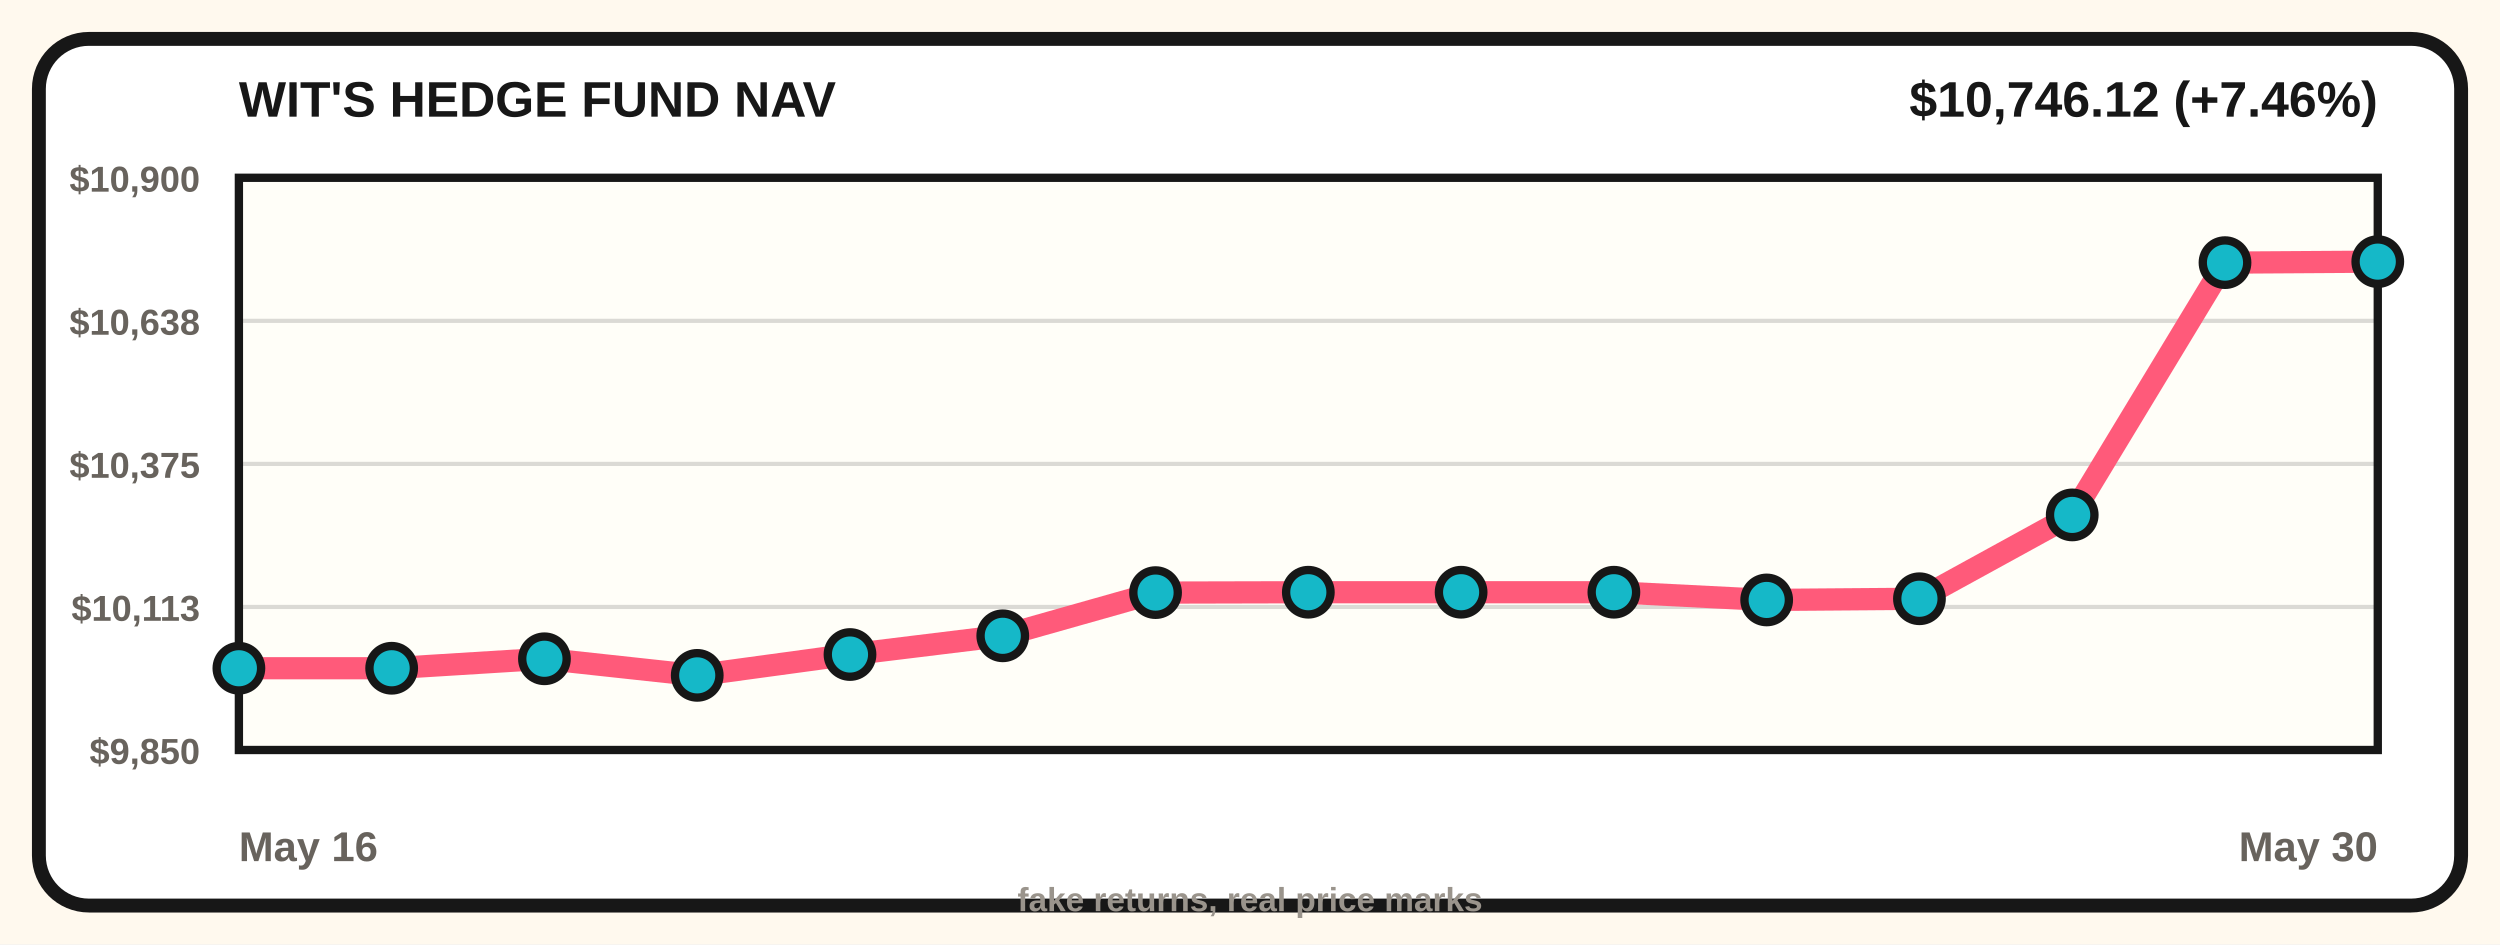
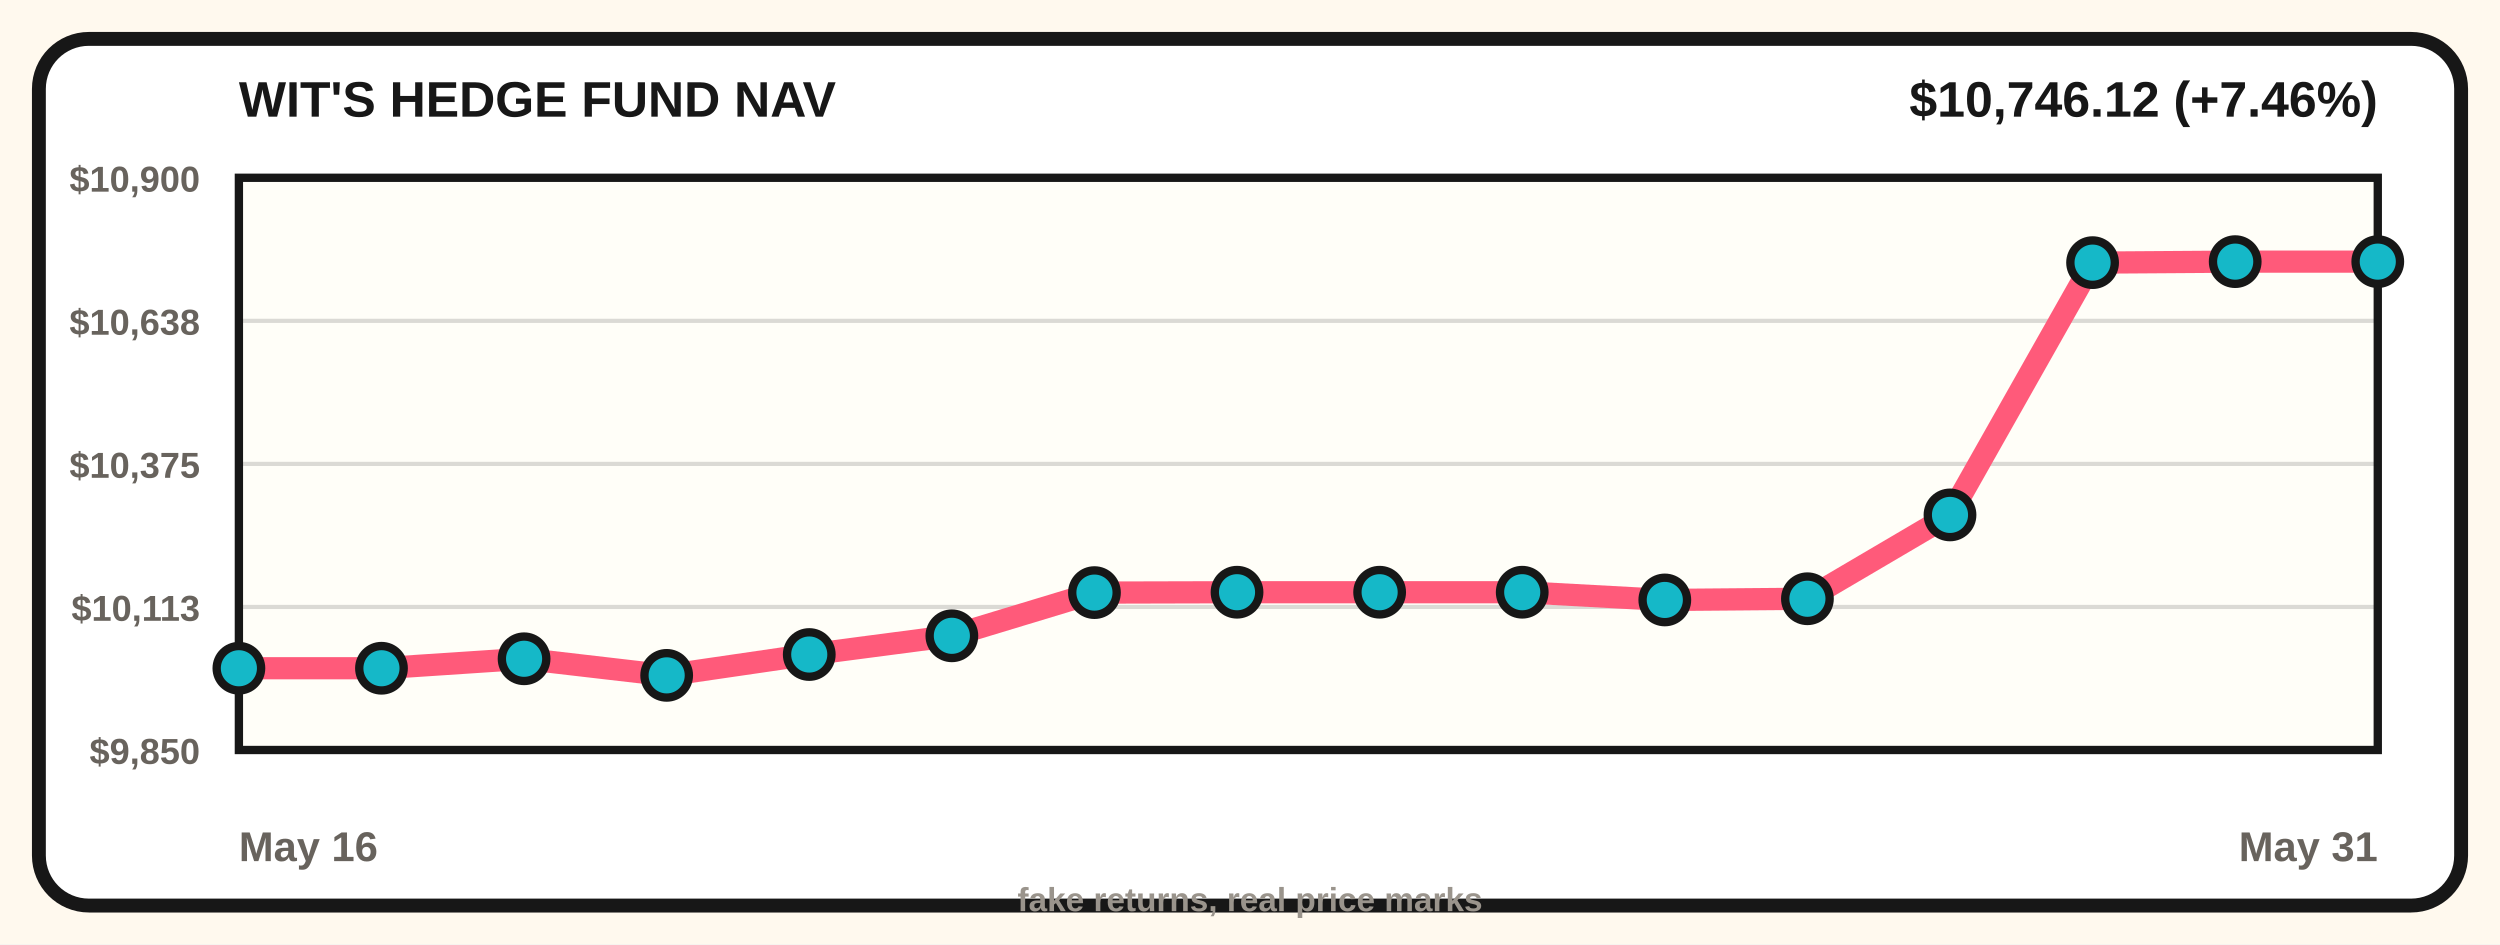
<svg xmlns="http://www.w3.org/2000/svg" width="900" height="340" viewBox="0 0 900 340" role="img" aria-label="Wit's Hedge Fund fake NAV chart">
  <rect width="900" height="340" fill="#fff9ee" />
  <rect x="14" y="14" width="872" height="312" rx="18" fill="#ffffff" stroke="#171717" stroke-width="5" />
  <rect x="86" y="64" width="770" height="206" fill="#fffef8" stroke="#171717" stroke-width="3" />
  <line x1="86" y1="270" x2="856" y2="270" stroke="#171717" stroke-width="1.5" opacity="0.16" />
  <text x="72" y="275" text-anchor="end" font-family="Arial, sans-serif" font-size="13" font-weight="800" fill="#68635d">$9,850</text>
  <line x1="86" y1="218.5" x2="856" y2="218.5" stroke="#171717" stroke-width="1.5" opacity="0.16" />
  <text x="72" y="223.5" text-anchor="end" font-family="Arial, sans-serif" font-size="13" font-weight="800" fill="#68635d">$10,113</text>
  <line x1="86" y1="167" x2="856" y2="167" stroke="#171717" stroke-width="1.5" opacity="0.16" />
  <text x="72" y="172" text-anchor="end" font-family="Arial, sans-serif" font-size="13" font-weight="800" fill="#68635d">$10,375</text>
  <line x1="86" y1="115.5" x2="856" y2="115.5" stroke="#171717" stroke-width="1.5" opacity="0.16" />
  <text x="72" y="120.5" text-anchor="end" font-family="Arial, sans-serif" font-size="13" font-weight="800" fill="#68635d">$10,638</text>
  <line x1="86" y1="64" x2="856" y2="64" stroke="#171717" stroke-width="1.5" opacity="0.16" />
  <text x="72" y="69" text-anchor="end" font-family="Arial, sans-serif" font-size="13" font-weight="800" fill="#68635d">$10,900</text>
-   <polyline points="86,240.57 141,240.57 196,237.16 251,243.13 306,235.63 361,228.89 416,213.34 471,213.2 526,213.2 581,213.2 636,215.98 691,215.55 746,185.37 801,94.55 856,94.19" fill="none" stroke="#ff5a7a" stroke-width="8" stroke-linecap="round" stroke-linejoin="round" />
+   <polyline points="86,240.57 137.33,240.57 188.67,237.16 240,243.13 291.33,235.63 342.67,228.89 394,213.34 445.33,213.2 496.67,213.2 548,213.2 599.33,215.98 650.67,215.55 702,185.37 753.33,94.55 804.67,94.19 856,94.19" fill="none" stroke="#ff5a7a" stroke-width="8" stroke-linecap="round" stroke-linejoin="round" />
  <circle cx="86" cy="240.57" r="8" fill="#15b8c8" stroke="#171717" stroke-width="3" />
-   <circle cx="141" cy="240.57" r="8" fill="#15b8c8" stroke="#171717" stroke-width="3" />
-   <circle cx="196" cy="237.16" r="8" fill="#15b8c8" stroke="#171717" stroke-width="3" />
-   <circle cx="251" cy="243.13" r="8" fill="#15b8c8" stroke="#171717" stroke-width="3" />
-   <circle cx="306" cy="235.63" r="8" fill="#15b8c8" stroke="#171717" stroke-width="3" />
-   <circle cx="361" cy="228.89" r="8" fill="#15b8c8" stroke="#171717" stroke-width="3" />
-   <circle cx="416" cy="213.34" r="8" fill="#15b8c8" stroke="#171717" stroke-width="3" />
-   <circle cx="471" cy="213.2" r="8" fill="#15b8c8" stroke="#171717" stroke-width="3" />
-   <circle cx="526" cy="213.2" r="8" fill="#15b8c8" stroke="#171717" stroke-width="3" />
-   <circle cx="581" cy="213.2" r="8" fill="#15b8c8" stroke="#171717" stroke-width="3" />
-   <circle cx="636" cy="215.98" r="8" fill="#15b8c8" stroke="#171717" stroke-width="3" />
-   <circle cx="691" cy="215.55" r="8" fill="#15b8c8" stroke="#171717" stroke-width="3" />
-   <circle cx="746" cy="185.37" r="8" fill="#15b8c8" stroke="#171717" stroke-width="3" />
-   <circle cx="801" cy="94.55" r="8" fill="#15b8c8" stroke="#171717" stroke-width="3" />
+   <circle cx="137.33" cy="240.57" r="8" fill="#15b8c8" stroke="#171717" stroke-width="3" />
+   <circle cx="188.67" cy="237.16" r="8" fill="#15b8c8" stroke="#171717" stroke-width="3" />
+   <circle cx="240" cy="243.13" r="8" fill="#15b8c8" stroke="#171717" stroke-width="3" />
+   <circle cx="291.33" cy="235.63" r="8" fill="#15b8c8" stroke="#171717" stroke-width="3" />
+   <circle cx="342.67" cy="228.89" r="8" fill="#15b8c8" stroke="#171717" stroke-width="3" />
+   <circle cx="394" cy="213.34" r="8" fill="#15b8c8" stroke="#171717" stroke-width="3" />
+   <circle cx="445.33" cy="213.2" r="8" fill="#15b8c8" stroke="#171717" stroke-width="3" />
+   <circle cx="496.67" cy="213.2" r="8" fill="#15b8c8" stroke="#171717" stroke-width="3" />
+   <circle cx="548" cy="213.2" r="8" fill="#15b8c8" stroke="#171717" stroke-width="3" />
+   <circle cx="599.33" cy="215.98" r="8" fill="#15b8c8" stroke="#171717" stroke-width="3" />
+   <circle cx="650.67" cy="215.55" r="8" fill="#15b8c8" stroke="#171717" stroke-width="3" />
+   <circle cx="702" cy="185.37" r="8" fill="#15b8c8" stroke="#171717" stroke-width="3" />
+   <circle cx="753.33" cy="94.55" r="8" fill="#15b8c8" stroke="#171717" stroke-width="3" />
+   <circle cx="804.67" cy="94.19" r="8" fill="#15b8c8" stroke="#171717" stroke-width="3" />
  <circle cx="856" cy="94.19" r="8" fill="#15b8c8" stroke="#171717" stroke-width="3" />
  <text x="86" y="42" font-family="Arial, sans-serif" font-size="18" font-weight="900" fill="#171717">WIT'S HEDGE FUND NAV</text>
  <text x="856" y="42" text-anchor="end" font-family="Arial, sans-serif" font-size="18" font-weight="900" fill="#171717">$10,746.12 (+7.46%)</text>
  <text x="86" y="310" text-anchor="start" font-family="Arial, sans-serif" font-size="15" font-weight="900" fill="#68635d">May 16</text>
-   <text x="856" y="310" text-anchor="end" font-family="Arial, sans-serif" font-size="15" font-weight="900" fill="#68635d">May 30</text>
+   <text x="856" y="310" text-anchor="end" font-family="Arial, sans-serif" font-size="15" font-weight="900" fill="#68635d">May 31</text>
  <text x="450" y="328" text-anchor="middle" font-family="Arial, sans-serif" font-size="12" font-weight="800" fill="#9a948c">fake returns, real price marks</text>
</svg>
